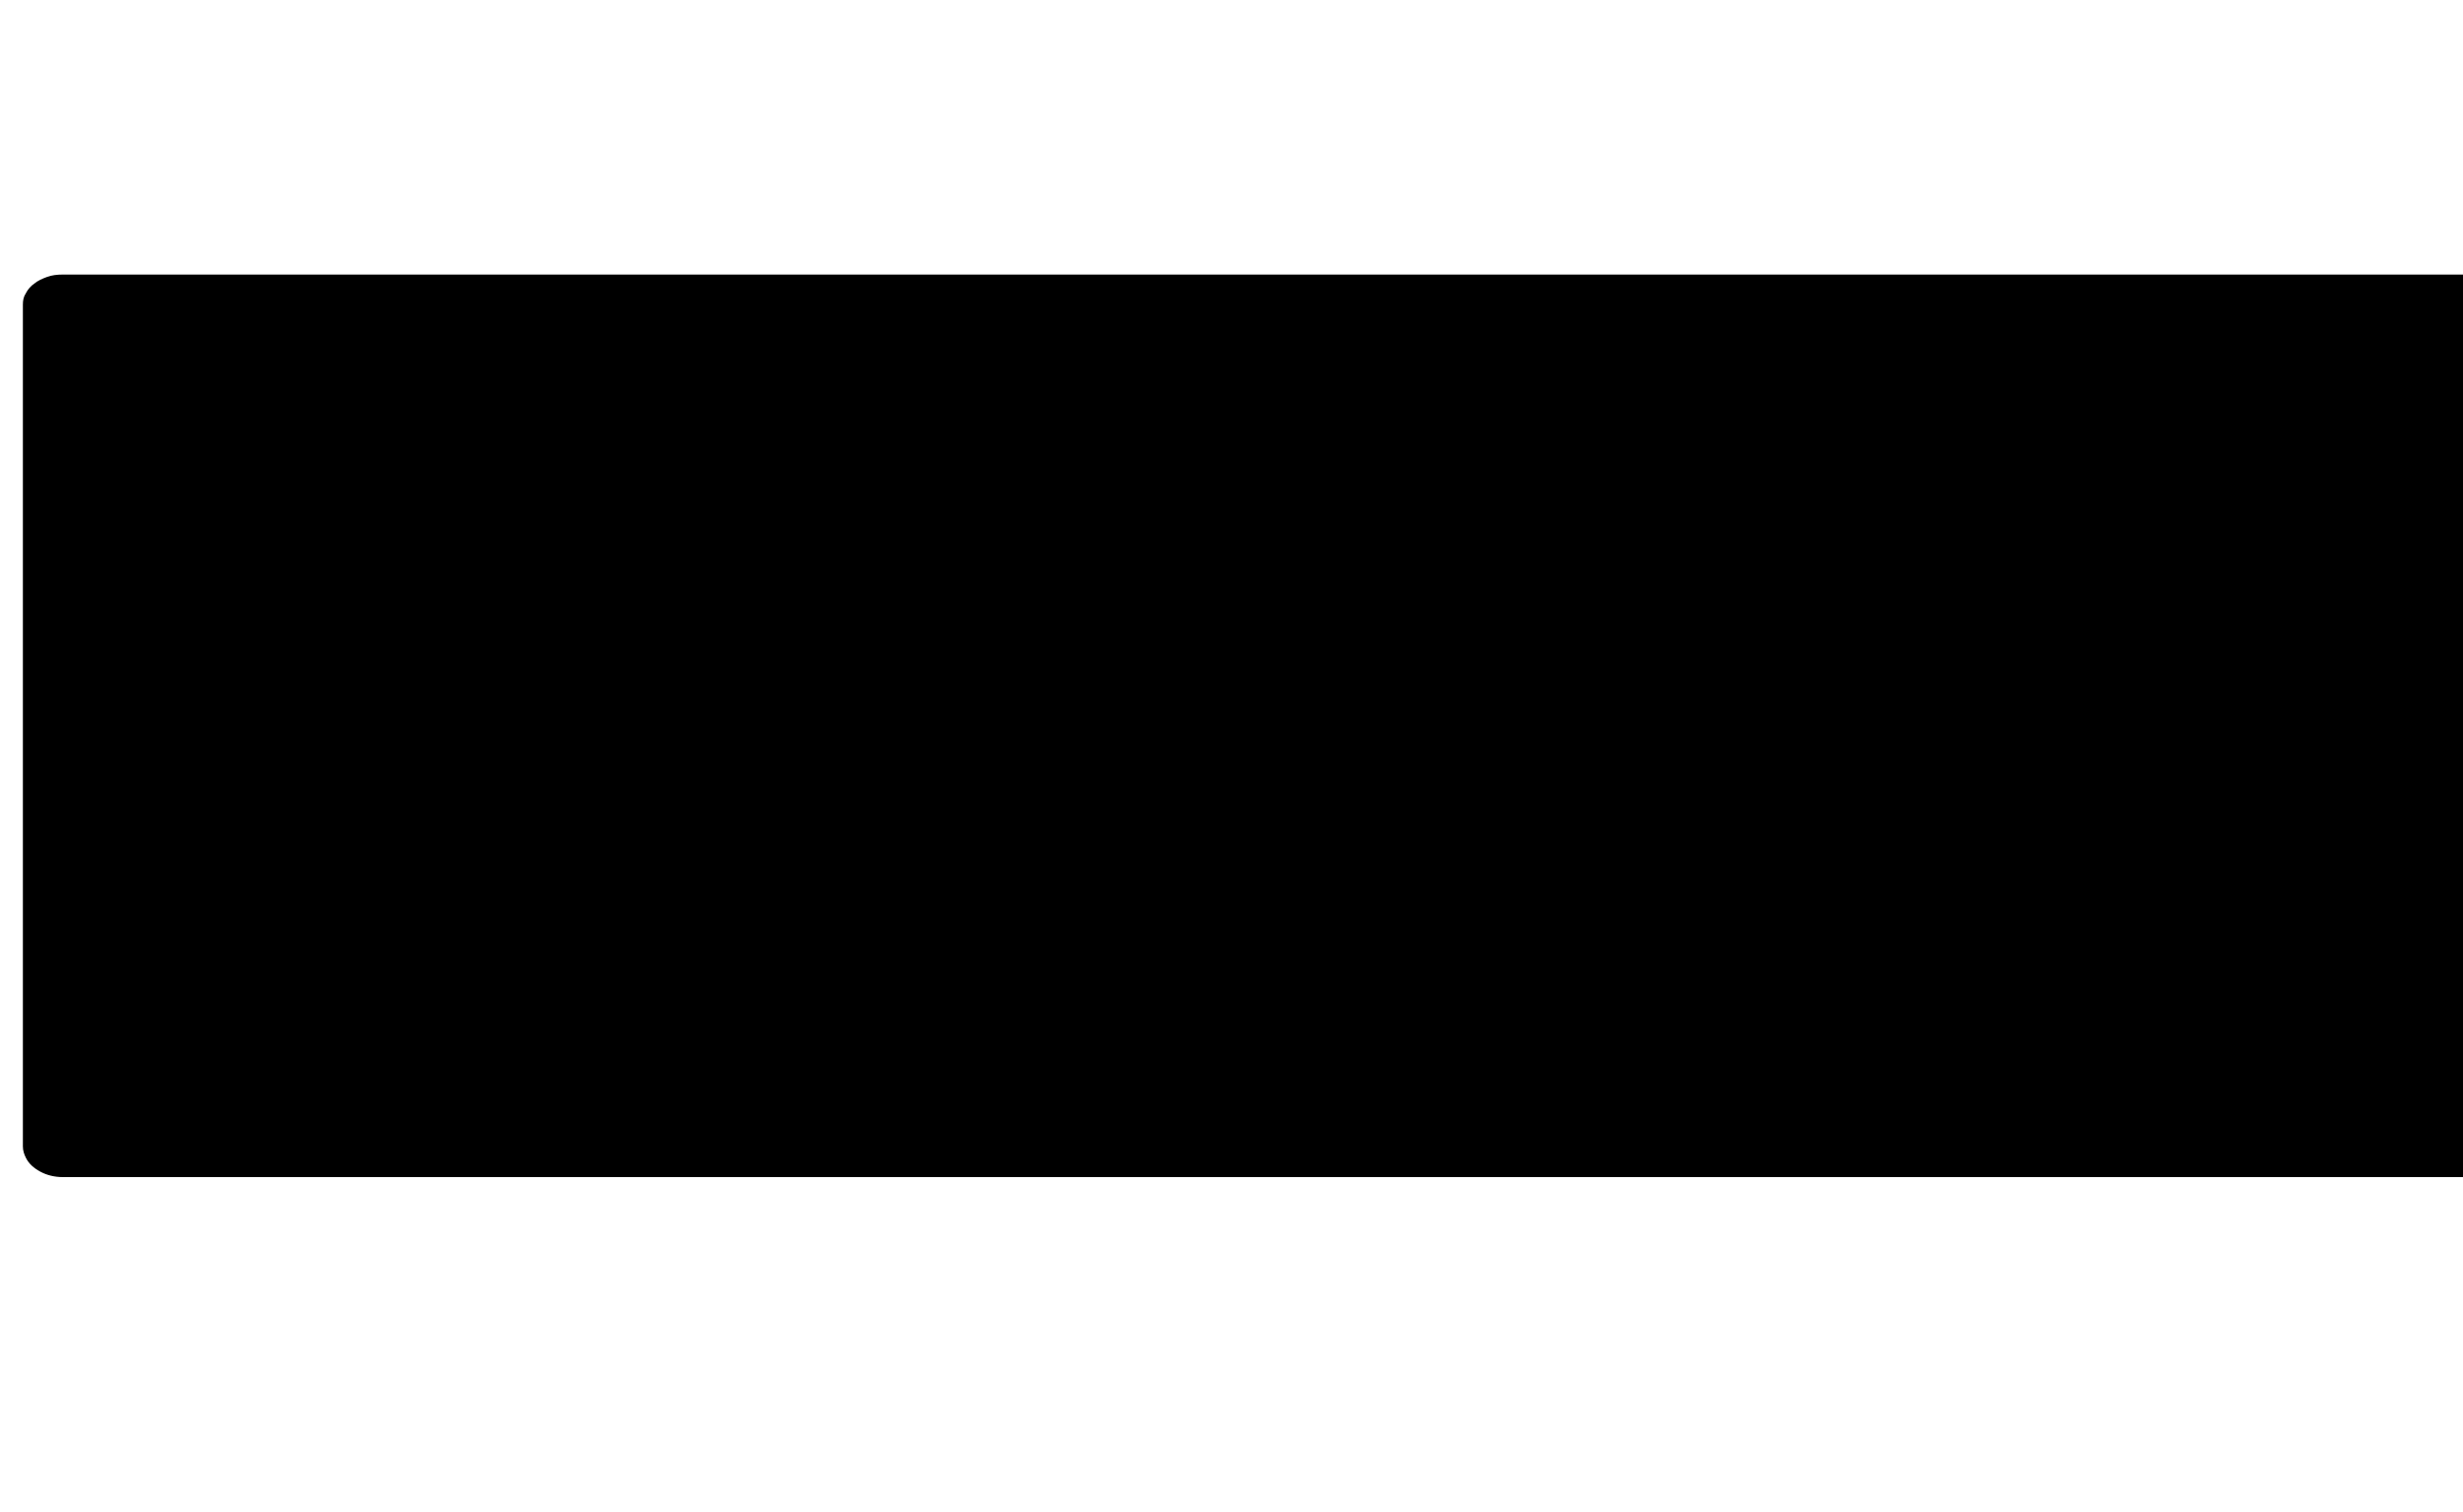
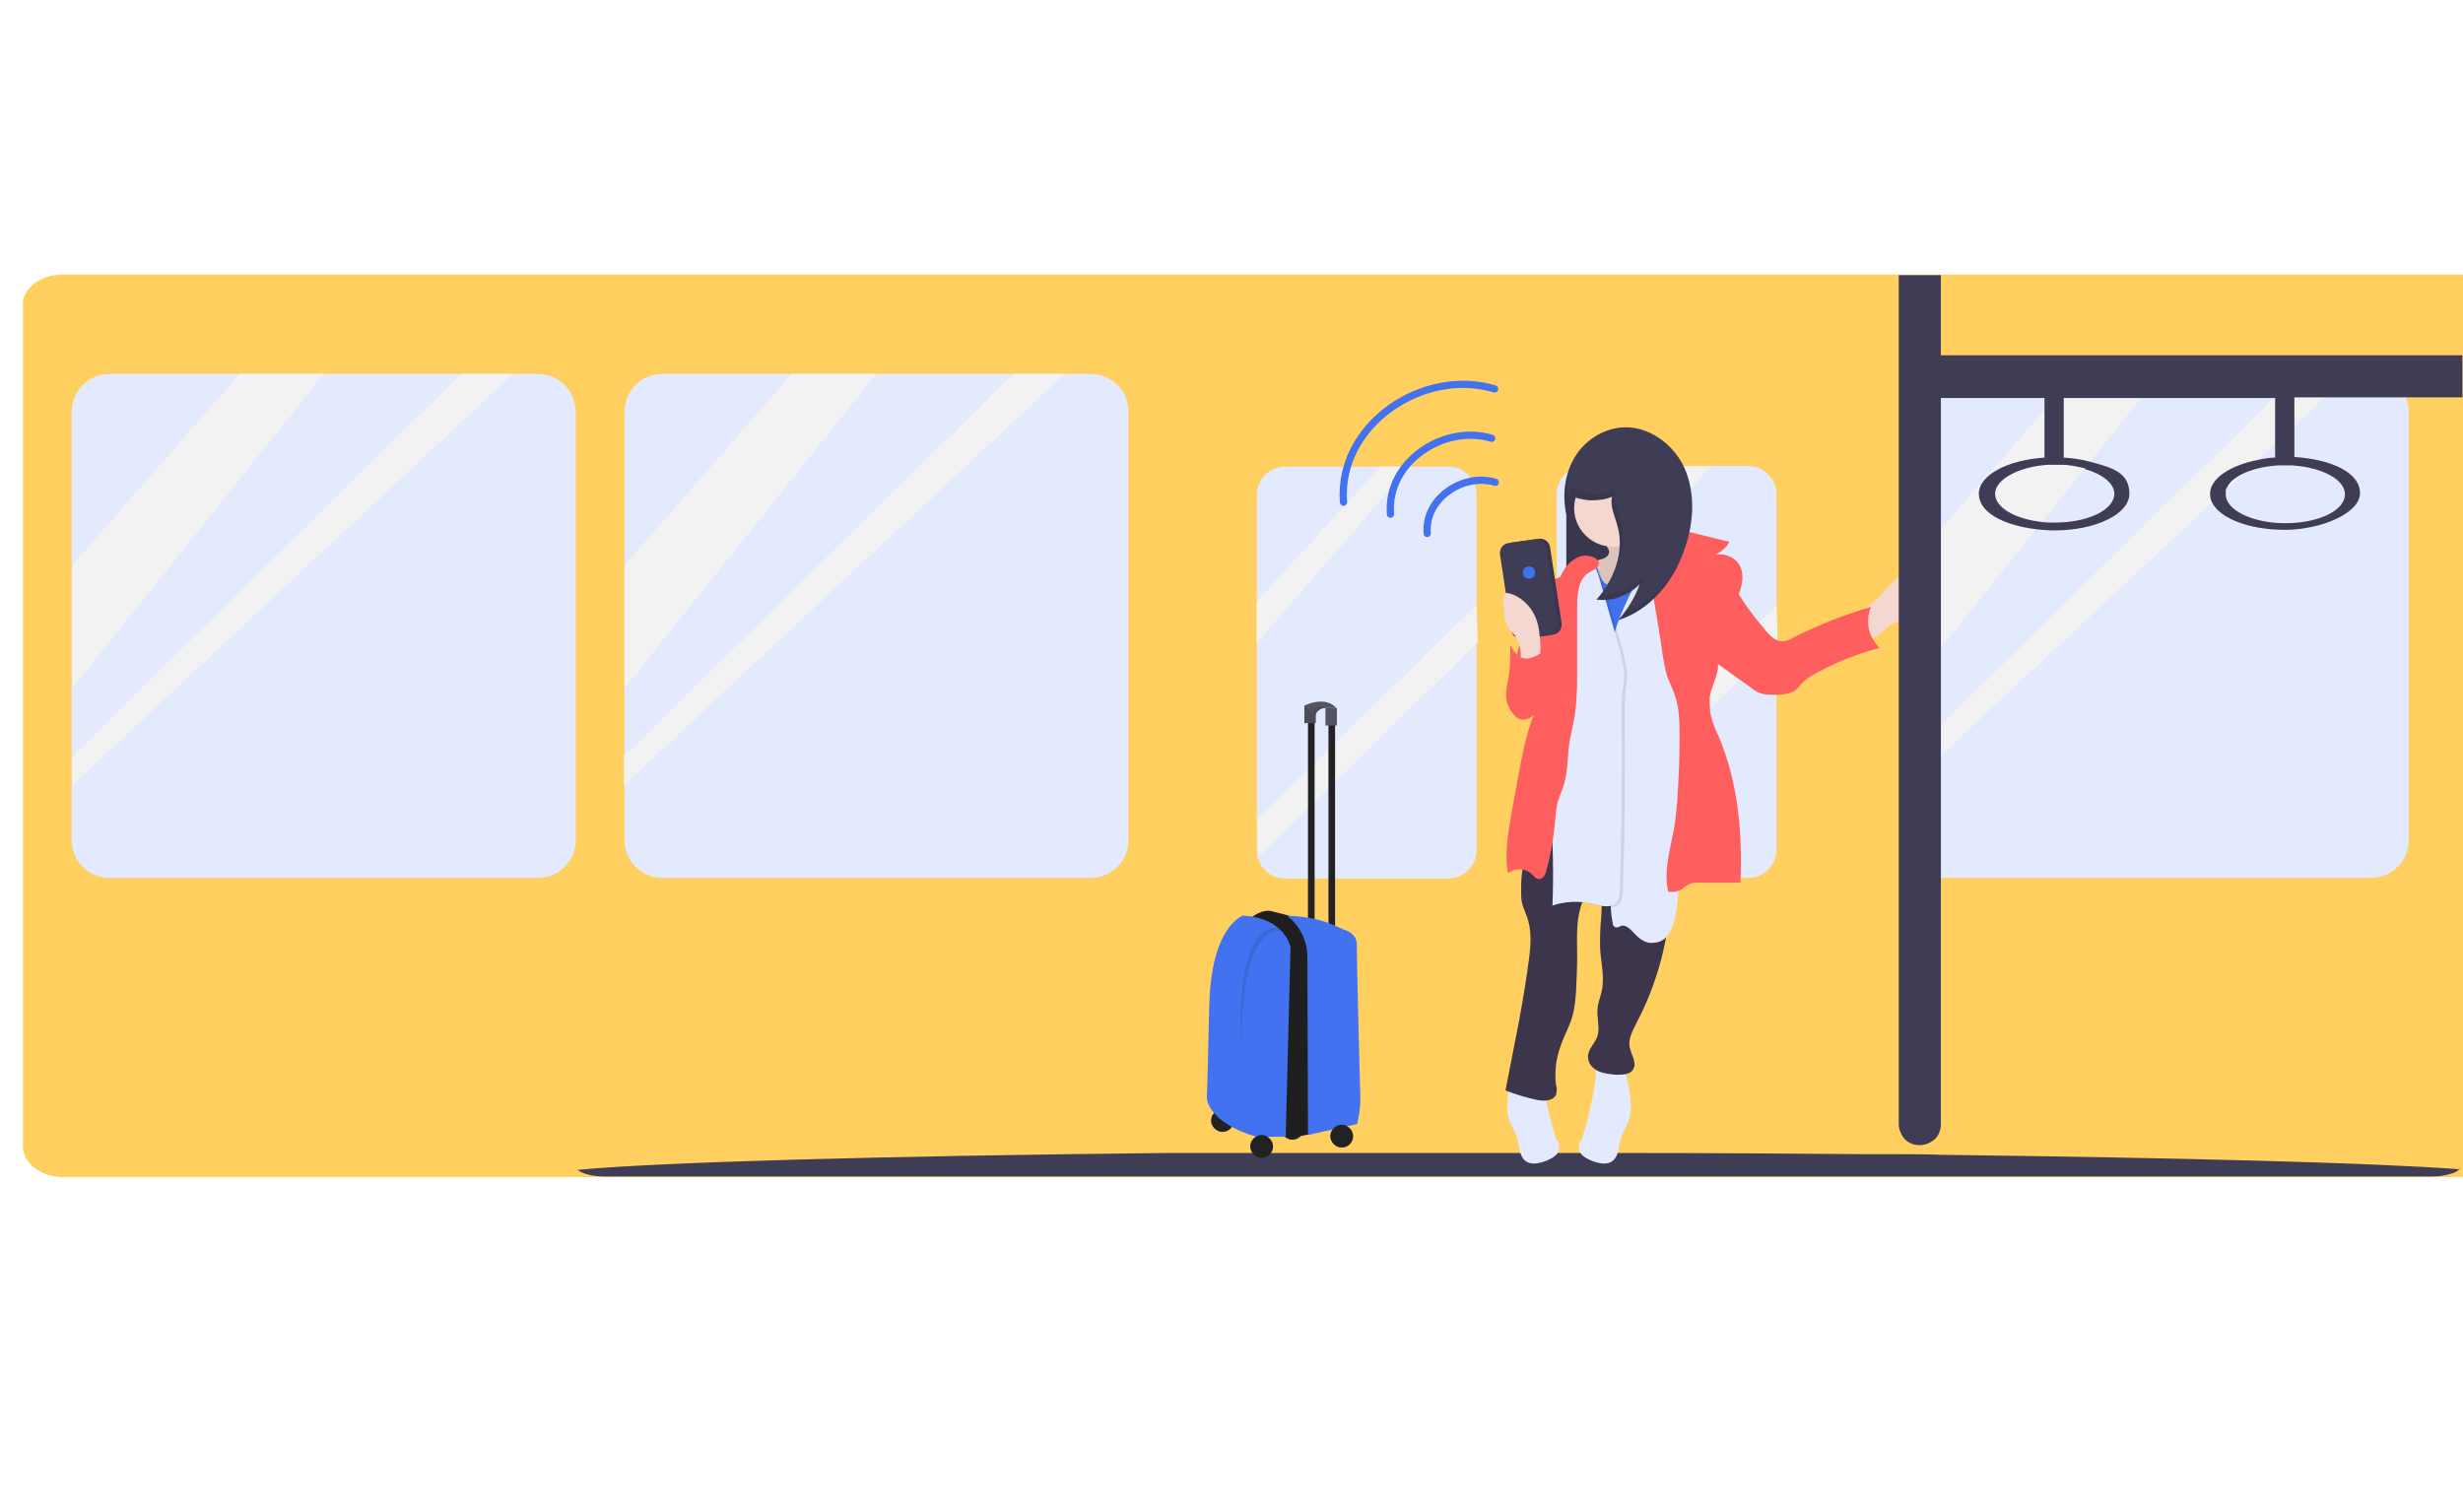
<svg xmlns="http://www.w3.org/2000/svg" id="Layer_1" version="1.1" viewBox="0 0 409 251">
  <defs>
+     <style>
+       .st0 {
+         stroke: #4272ef;
+         stroke-linecap: round;
+         stroke-width: 1.2px;
+       }
+ 
+       .st0, .st1 {
+         fill: none;
+       }
+ 
+       .st2 {
+         fill: #ffcf60;
+       }
+ 
+       .st3 {
+         fill: #e3eafd;
+       }
+ 
+       .st4 {
+         fill: #3c354c;
+       }
+ 
+       .st5 {
+         fill-opacity: 0;
+       }
+ 
+       .st6 {
+         fill-opacity: 0;
+       }
+ 
+       .st7 {
+         fill: #3f3d56;
+       }
+ 
+       .st8 {
+         fill: #f2f2f2;
+       }
+ 
+       .st9 {
+         fill: #535461;
+       }
+ 
+       .st10 {
+         fill: #222;
+       }
+ 
+       .st11 {
+         fill: #4272ef;
+       }
+ 
+       .st12 {
+         fill-opacity: .1;
+       }
+ 
+       .st13 {
+         clip-path: url(#clippath);
+       }
+ 
+       .st14 {
+         fill: #f4d8cf;
+       }
+ 
+       .st15 {
+         fill: #ff5e5e;
+       }
+     </style>
    <clipPath id="clippath">
      <rect class="st1" width="409" height="251" />
    </clipPath>
  </defs>
  <g class="st13">
    <g>
      <path class="st2" d="M426,50.6v139.9c0,.4,0,.7-.2,1.1-.3,1.1-1.1,2.1-2.3,2.8-1.2.7-2.6,1.1-4.2,1.1H10.4c-1.3,0-2.6-.3-3.7-.9-1.1-.6-1.9-1.3-2.4-2.3-.3-.6-.5-1.2-.5-1.9V50.6c0-.7.1-1.3.5-1.9.3-.6.8-1.2,1.4-1.6.6-.5,1.3-.8,2.1-1.1.8-.3,1.7-.4,2.6-.4h408.9c.9,0,1.7.1,2.6.4.8.3,1.5.6,2.1,1.1.6.5,1.1,1,1.4,1.6.3.6.5,1.3.5,1.9Z" />
      <path class="st5" d="M310.3,59.9h-116.9v131.5h116.9V59.9Z" />
      <path class="st3" d="M240.5,77.5h-27.1c-2.6,0-4.7,2.1-4.7,4.7v59c0,2.6,2.1,4.7,4.7,4.7h27.1c2.6,0,4.7-2.1,4.7-4.7v-59c0-2.6-2.1-4.7-4.7-4.7Z" />
      <path class="st3" d="M263.2,145.8h27.1c2.6,0,4.7-2.1,4.7-4.7v-59c0-2.6-2.1-4.7-4.7-4.7h-27.1c-2.6,0-4.7,2.1-4.7,4.7v59c0,2.6,2.1,4.7,4.7,4.7Z" />
      <path class="st3" d="M181.1,62.1h-71.1c-3.5,0-6.3,2.8-6.3,6.3v71.1c0,3.5,2.8,6.3,6.3,6.3h71.1c3.5,0,6.3-2.8,6.3-6.3v-71.1c0-3.5-2.8-6.3-6.3-6.3Z" />
      <path class="st3" d="M89.4,62.1H18.2c-3.5,0-6.3,2.8-6.3,6.3v71.1c0,3.5,2.8,6.3,6.3,6.3h71.1c3.5,0,6.3-2.8,6.3-6.3v-71.1c0-3.5-2.8-6.3-6.3-6.3Z" />
      <path class="st3" d="M322.6,145.8h71.1c3.5,0,6.3-2.8,6.3-6.3v-71.1c0-3.5-2.8-6.3-6.3-6.3h-71.1c-3.5,0-6.3,2.8-6.3,6.3v71.1c0,3.5,2.8,6.3,6.3,6.3Z" />
      <path class="st8" d="M229.2,77.5l-20.5,22.4v6.9l25.4-29.3h-4.9Z" />
      <path class="st8" d="M245.2,100.5l-36.4,35.5.2,6.3,36.4-35.6-.2-6.3Z" />
      <path class="st8" d="M279.1,77.5l-20.5,22.4v6.9l25.4-29.3h-4.9Z" />
      <path class="st8" d="M295,100.5l-36.4,35.5.2,6.3,36.4-35.6-.2-6.3Z" />
      <path class="st8" d="M131.5,62.1l-27.8,31.8v20.4l41.8-52.2h-14.1Z" />
      <path class="st8" d="M39.8,62.1l-27.8,31.8v20.4l41.8-52.2h-14.1Z" />
      <path class="st8" d="M168.3,62.1l-64.7,63.5v4.8l73.2-68.3h-8.6Z" />
      <path class="st8" d="M76.6,62.1L12,125.6v4.8L85.2,62.1h-8.6Z" />
      <path class="st8" d="M344.6,62.3l-27.8,31.8v20.4l41.8-52.2h-14.1Z" />
      <path class="st8" d="M381.5,62.3l-64.7,63.5v4.8l73.2-68.3h-8.6Z" />
      <path class="st6" d="M253.8,59.9h-3.8v131.5h3.8V59.9Z" />
      <path class="st7" d="M408.5,194c-.2.4-.8.8-1.7,1-.9.3-2,.4-3.1.4H100.4c-1,0-1.9-.1-2.7-.3-.8-.2-1.4-.5-1.8-.8,13.8-1.3,50.3-2.3,97.6-2.8,2.6,0,5.3,0,8,0h.5c.6,0,1.3,0,2,0,2.9,0,5.8,0,8.7,0h1s3.5,0,3.5,0h1.2c2.4,0,4.9,0,7.4,0,7.9,0,16,0,24.2,0h20.8c13.8,0,27,.1,39.6.2h4.9c2.4,0,4.7,0,7,.1,40,.5,71.3,1.3,86.2,2.4Z" />
      <path class="st7" d="M271.2,80.5h-11.1v19.2h11.1v-19.2Z" />
      <path class="st12" d="M271.2,80.5h-11.1v19.2h11.1v-19.2Z" />
      <path class="st14" d="M314.8,96.2c.7-.4,1.5-.4,2.3-.3.5,0,.9,0,1.3.3.8.5.9,1.6,1,2.5,0,1.1,0,2.3-.7,3.2-.6.7-1.5.9-2.4,1.1-.6,0-1.2.2-1.8.5-.6.3-1.1.7-1.6,1.2-1,.9-2.4,1.8-3.8,2-.9-1.8-1.1-3.6.3-5.2.8-.9,1.8-1.5,2.7-2.4.9-.8,1.6-2.2,2.7-2.8Z" />
      <path class="st3" d="M262.4,189.5c-.2.4-.2.8-.2,1.2,0,1,1,1.6,1.9,2,1.2.5,2.7.9,3.7.1,1.1-.9,1-2.6,1.4-4,.3-.8.8-1.5,1.1-2.3.9-2.1.4-4.6,0-6.8l-.7-3.3c0-.3-.1-.5-.3-.7-.5-.4-2.9-.6-3.5-.2-1,.7-.7,3-.9,4.1-.5,3.4-1.3,6.7-2.3,9.9Z" />
      <path class="st3" d="M258.7,189.5c.2.4.2.8.2,1.2,0,1-1,1.6-1.9,2-1.2.5-2.7.9-3.7.1-1.1-.9-1-2.6-1.4-4-.3-.8-.8-1.5-1.1-2.3-.9-2.1-.4-4.6,0-6.8l.7-3.3c0-.3.1-.5.3-.7.5-.4,2.9-.6,3.5-.2,1,.7.7,3,.9,4.1.5,3.4,1.3,6.7,2.3,9.9Z" />
      <path class="st14" d="M266.8,90.8c.2.2.3.4.4.7.1.6-.4,1.1-1,1.3-.6.2-1.2.3-1.7.6-.5.4-.9,1-1.1,1.6-1.1,3.1.1,6.9,3,8.4,2,1,4.4.9,6.6.7.3,0,.6,0,.9-.2.3-.2.5-.4.7-.7,1.2-1.6,2.1-3.4,2.5-5.4.4-2,.4-4-.1-6,0-.2,0-.3-.2-.5-.6-.8-2,.2-2.8-.4-.3-.2-.4-.5-.5-.8-.6-1.3-.9-2.7-1.1-4.1,0-.2-3.7,1.2-4,1.4-1.2.6-1.3,0-2.2,1.1,1,.3-.1,1.3.7,2.2Z" />
      <path class="st12" d="M266.8,90.8c.2.2.3.4.4.7.1.6-.4,1.1-1,1.3-.6.2-1.2.3-1.7.6-.5.4-.9,1-1.1,1.6-1.1,3.1.1,6.9,3,8.4,2,1,4.4.9,6.6.7.3,0,.6,0,.9-.2.3-.2.5-.4.7-.7,1.2-1.6,2.1-3.4,2.5-5.4.4-2,.4-4-.1-6,0-.2,0-.3-.2-.5-.6-.8-2,.2-2.8-.4-.3-.2-.4-.5-.5-.8-.6-1.3-.9-2.7-1.1-4.1,0-.2-3.7,1.2-4,1.4-1.2.6-1.3,0-2.2,1.1,1,.3-.1,1.3.7,2.2Z" />
      <path class="st4" d="M254.1,128.9c.2,2.1.4,4.1.5,6.2,0,2,.1,4-.5,5.9-.3,1.1-.9,2-1.2,3.1-.3,1.3-.3,2.6-.3,3.9,0,.8,0,1.5.2,2.2.2.7.5,1.3.7,1.9.9,2.3.7,4.8.4,7.2-.6,4.6-1.4,9.1-2.3,13.6l-1.6,8.2c1.7.7,3.5,1.2,5.3,1.6,1.1.2,2.6.2,3.1-.9.1-.5.2-1,0-1.5-.3-2.3,0-4.6.8-6.7.6-1.8,1.6-3.4,2-5.2.3-1.1.4-2.3.5-3.5.1-2,.2-4.1.2-6.1,0-2.8-.2-5.6.6-8.2,1.1-3.5,3.9-6.5,3.5-10.1,0,4,.1,7.9-.1,11.9-.2,1.6-.2,3.3-.2,4.9.1,2.4.8,4.9.3,7.2-.2,1-.6,1.9-.7,2.9-.2,1.5.4,3.2,0,4.6-.4,1.3-1.7,2.3-1.6,3.6,0,1,.8,1.9,1.7,2.3.9.4,1.9.5,2.9.6,1.1,0,2.4,0,2.9-.9.7-1.1-.4-2.5-.6-3.8-.2-1.3.5-2.6,1.1-3.8,3.5-6.6,5.5-14,5.7-21.5,0-2.3,0-4.5,0-6.8,0-5.2.7-10.4,1.9-15.4-8.5-.3-17.2-.2-25.3,2.7Z" />
      <path class="st14" d="M267.8,90.8c3.6,0,6.4-2.9,6.4-6.4s-2.9-6.4-6.4-6.4-6.4,2.9-6.4,6.4,2.9,6.4,6.4,6.4Z" />
      <path class="st11" d="M272.7,93.8c-.7,1.3-1.6,2.5-2.8,3.2-1.3.6-3.1.5-3.9-.7-.6-.9-.6-2.3-1.6-2.8-.8-.4-1.8,0-2.3.7-.5.7-.7,1.6-.8,2.5-.2,2.2-.3,4.3-.2,6.5.1,10.5,1,21.1.8,31.6,0,1.6,0,3.3-.3,4.9,3.9-1,7.8-2,11.8-2.2,1.9-.1,3.9,0,5.8-.3,1.3-.2,2.6-.5,3.9-.8.2,0,.3-.1.5-.2.1-.1.2-.3.2-.5.4-3.7-.9-7.4-1.5-11.1-.5-3.5-.4-7-.9-10.5-.6-4.9-2.4-9.6-2.4-14.5,0-1.8.3-3.6-.1-5.3-.3-1.4-1.4-3.4-3-3.6-1.8-.3-2.5,2.1-3.2,3.3Z" />
      <path class="st3" d="M272,96.1c-2,3.9-4,7.9-4.6,12.3-.6,3.9,0,7.9-.5,11.9-.6,5-2.9,10.2-1.3,15,.3,1.1.9,2.1,1.2,3.2,1.6,4.7,0,10,1,14.8,0,.1,0,.2.1.4,0,.1.2.2.3.3.3.1.6,0,.9-.2,1.2-.4,2.1,1.2,3.1,2,.5.4,1.1.7,1.7.8.6,0,1.3,0,1.9-.3,1.8-.9,2.3-3.3,2.6-5.3,1.2-9.7,2-19.5,2.2-29.3,0-2.2,0-4.5-.3-6.7-.4-2.7-1.5-5.2-2-7.9-.9-4.3-.5-8.7-.3-13,0-1.3-.3-5-2.5-3.8-1.7.9-2.6,4.2-3.4,5.8Z" />
      <path class="st12" d="M262.1,107.1c0,1.4,0,2.8-.5,4.1-.4,1.3-1.3,2.5-1.9,3.7-1.6,3-2.2,6.5-2.3,9.9,0,3.4.3,6.8.6,10.2.4,5.2.5,10.4.3,15.6,2.1-.7,4.4-.8,6.6-.3,1.3.3,2.8.8,3.8,0,.7-.6.8-1.7.8-2.6.3-9.6.4-19.2.3-28.8,0-1.3,0-2.5.1-3.8.1-1,.3-1.9.3-2.9s-.4-2.7-.7-4l-3.4-11.9c-.2-.8-.5-1.6-1-2.2-.5-.6-2.2-1.4-2.8-.6-.6.7-.1,3.1-.2,3.9v9.7Z" />
      <path class="st3" d="M261.6,106.9c0,1.4,0,2.8-.5,4.1-.4,1.3-1.2,2.5-1.9,3.7-1.6,3-2.2,6.5-2.3,9.9,0,3.4.3,6.8.6,10.2.4,5.2.5,10.4.3,15.6,2.1-.7,4.4-.8,6.6-.3,1.3.3,2.8.8,3.8,0,.7-.6.8-1.7.8-2.6.3-9.6.4-19.2.3-28.8,0-1.3,0-2.5.1-3.8.2-1,.3-1.9.3-2.9,0-1.4-.4-2.7-.7-4l-3.4-11.9c-.2-.8-.5-1.6-1-2.2-.5-.6-2.2-1.4-2.8-.6-.6.7-.1,3.1-.2,3.9v9.6Z" />
      <path class="st15" d="M263,92.3c-1.7.2-3.1,1.7-3.8,3.3-.7,1.6-.9,3.4-1.4,5-.9,2.9-2.8,5.5-3.1,8.5-.3,2.8.9,5.7.3,8.5-.2.7-.4,1.5-.7,2.2-1.1,3.2-1.7,6.5-2.3,9.8l-.9,4.9c-.6,3.5-1.3,7-.7,10.5.6-.4,1.4-.7,2.1-.6.8,0,1.5.4,2,.9.3.3.6.7,1,.7.7.1,1.2-.8,1.3-1.5.7-2.5,1.1-5,1.4-7.6.1-1.4.2-2.8.6-4.1.3-.8.6-1.6.9-2.5.6-2,.6-4.1.8-6.1.2-1.8.7-3.5,1-5.3.3-2.2.4-4.3.4-6.5v-12.5c.1-1.6.3-3.4,1.5-4.5.6-.5,2.3-1,2.1-2-.2-.9-1.9-1.2-2.7-1.1Z" />
      <path class="st15" d="M273.3,91.1c1.9-1.4,3.9-2.9,6.3-2.8.8,0,1.5.2,2.3.4l5.3,1.3c-.5.9-1.3,1.6-2.3,2.1.9-.1,1.7,0,2.5.4.8.4,1.4,1.1,1.7,1.9.7,1.9-.2,4.1-1.1,5.9-1.5,3.2-2.7,6.6-2.7,10.2,0,1.8-1.2,3.6-1.4,5.4,0,1.1,0,2.3.3,3.3.3,1.1.7,2.1,1.2,3.1,3.2,7.6,4,16,3.6,24.3h-7.2c-.4,0-.8,0-1.2.2-.5.2-.8.5-1.2.8-.7.5-1.5.6-2.4.5-.8-3.5.4-7.1,1-10.6.3-1.9.5-3.9.6-5.8.2-3.1.3-6.2.3-9.3,0-2.3,0-4.7-.8-7-.4-1.1-.9-2.1-1.3-3.2-.3-1.1-.5-2.2-.7-3.4-.8-5.9-2-11.7-2.8-17.6Z" />
      <path class="st15" d="M257.9,96.1c-.5.4-.7,1.1-.9,1.7-.6,1.6-1.9,2.8-2.7,4.3-.5.9-.9,1.8-1.2,2.8-1.1,3.2-2.2,6.5-1.8,9.8,0,.7.3,1.5.8,2.1,1.2,1.2,3.3.4,4.2-.9.9-1.4.9-3.1,1.1-4.7.3-3.1,1.2-6.1,1.9-9.1.4-1.5.6-3.1.8-4.6,0-.5.3-1.5-.1-1.8-.3-.2-1.7.4-2,.6Z" />
      <path class="st15" d="M293.1,104.6c.8,1,1.8,2,3,1.9.6,0,1.2-.3,1.7-.6,4.1-2.1,8.5-3.8,12.9-5.1-.5,1.1-.6,2.4-.4,3.6.3,1.2.9,2.3,1.8,3.2-3.7,1-7.3,2.4-10.7,4.3-.7.4-1.4.8-2,1.4-.4.4-.8.9-1.2,1.3-1,.7-2.3.8-3.5.8-.7,0-1.5,0-2.2-.2-.7-.2-1.3-.6-1.9-1.1l-8.8-6.3c-.1,0-.3-.2-.4-.3,0-.1-.2-.3-.2-.4,0-.2,0-.3,0-.5,0-.1.1-.3.2-.4l2.8-5c.6-1.1,1.4-3,2.9-3.2,1.5-.2,2,1.4,2.8,2.5,1,1.4,2.1,2.8,3.2,4.1Z" />
      <path class="st7" d="M255.4,89.5l-4.3.6c-.9.1-1.6,1-1.4,2l1.9,12.5c.1.9,1,1.6,2,1.4l4.3-.6c.9-.1,1.6-1,1.4-2l-1.9-12.5c-.1-.9-1-1.6-2-1.4Z" />
      <path class="st12" d="M255.4,89.5l-4.3.6c-.9.1-1.6,1-1.4,2l1.9,12.5c.1.9,1,1.6,2,1.4l4.3-.6c.9-.1,1.6-1,1.4-2l-1.9-12.5c-.1-.9-1-1.6-2-1.4Z" />
      <path class="st7" d="M254.8,89.6l-4.3.6c-.9.1-1.6,1-1.4,2l1.9,12.5c.1.9,1,1.6,2,1.4l4.3-.6c.9-.1,1.6-1,1.4-2l-1.9-12.5c-.1-.9-1-1.6-2-1.4Z" />
      <path class="st11" d="M253.7,96.1c.5.1,1.1-.2,1.2-.8.1-.5-.2-1.1-.8-1.2-.5-.1-1.1.2-1.2.8-.1.5.2,1.1.8,1.2Z" />
      <path class="st14" d="M251.7,105.7c-.4-.5-.9-.9-1.2-1.4-.4-.7-.7-1.5-.7-2.3-.1-.9-.2-1.8-.2-2.7,0-.1,0-.2,0-.3,0-.1.1-.2.2-.3,0,0,.2-.1.3-.2.1,0,.2,0,.3,0,1.3.3,2.4,1,3.3,2,1.1,1.2,1.7,2.8,1.9,4.4.1.8.2,1.7.2,2.5v3.4c-.7,0-1.9.2-2.7,0-1.1-.3-.7-.1-.6-1.2.1-1.4,0-2.7-.9-3.9Z" />
      <path class="st15" d="M254,109.4c-.5,0-.9,0-1.4-.2-.9-.4-1.4-1.3-1.8-2.1,0,1.8,0,3.7-.3,5.5-.2,1-.4,1.9-.4,2.9,0,1.2.5,2.4,1.4,3.3.2.3.5.5.8.6.7.3,1.5,0,2.1-.4.9-.6,1.6-1.4,2.1-2.4.6-1.4.6-3,.6-4.5,0-1.4.5-2.9.5-4.3-1.1-.1-2.3,1.4-3.7,1.5Z" />
      <path class="st7" d="M260.4,82.1c1.1.6,2.4.9,3.6,1,1.3,0,2.5-.1,3.7-.6-.4,1.6.5,3.3.9,4.9,1.2,4.3-.6,8.9-3.5,12.2,1.3.1,2.7,0,3.9-.5,1.3-.5,2.4-1.2,3.3-2.1-.8,2.2-2,4.2-3.6,6,5.5-1.7,9.5-6.8,11.2-12.3,1.4-4.2,1.6-9-.2-13-1.8-4-6.1-7.1-10.5-6.7-3.2.3-6.2,2.3-7.8,5.1-1.6,2.8-2,6.2-1.3,9.4l.2-3.3Z" />
      <path class="st12" d="M268.7,87.4c.6,2.3.4,4.7-.4,6.9,1.1-2.6,1.6-5.4.8-8-.4-1.6-1.3-3.2-.9-4.9-1.2.5-2.4.7-3.7.6-1.3,0-2.5-.4-3.6-1v1.3c1,.5,2.2.8,3.4.8,1.2,0,2.4-.2,3.5-.6-.4,1.6.5,3.2.9,4.9Z" />
      <path class="st12" d="M261,77c-1.2,2.6-1.5,5.6-.8,8.4l.2-2.7c-.2-1.9,0-3.8.6-5.6Z" />
      <path class="st12" d="M272.9,95.9c-.9.9-2,1.6-3.1,2.1-1.2.5-2.5.7-3.7.6-.3.4-.6.7-.8,1.1,1.3.1,2.7,0,3.9-.5,1.3-.5,2.4-1.2,3.3-2.1.2-.4.3-.7.5-1.1Z" />
      <path class="st12" d="M269.9,101.7c-.3.5-.7.9-1.1,1.3,5.2-1.6,9-6.3,10.9-11.4-1.9,4.5-5.3,8.4-9.9,10.1Z" />
      <path class="st7" d="M322.3,59.1v-13.4h-7v141c0,.9.4,1.8,1,2.5.7.7,1.6,1,2.5,1s1.8-.4,2.5-1c.7-.7,1-1.6,1-2.5v-120.6h17.2v9.9c-6.1.4-10.9,2.9-10.9,6s4,5.2,9.5,5.9c1,.1,2,.2,3,.2,6.9,0,12.5-2.7,12.5-6.1s-2.6-4.3-6.5-5.3c-1.4-.4-2.9-.6-4.4-.7v-9.9h35.1v9.9c-1,0-2,.2-2.9.4-4.6.9-7.9,3.1-7.9,5.6,0,.5.1,1,.3,1.4,1.3,2.7,6.2,4.6,12.1,4.6s12.5-2.7,12.5-6.1-4.7-5.6-10.9-6v-9.9h27.9v-7h-86.7ZM389.4,82.1c0,2.7-4.4,4.8-9.9,4.8s-9.9-2.2-9.9-4.8,0-.5.1-.8c.3-1.1,1.4-2,2.9-2.7,1.8-.8,3.8-1.2,5.7-1.3h2.3c4.9.3,8.8,2.3,8.8,4.8ZM346.2,77.9c2.9.8,4.9,2.4,4.9,4.1,0,2.7-4.4,4.8-9.9,4.8-.7,0-1.4,0-2.1-.1-4.5-.5-7.8-2.4-7.8-4.7s3.8-4.5,8.8-4.8h2.3c1.3,0,2.6.3,3.9.6h0Z" />
      <path class="st10" d="M218.3,119.7h-1.1v34.3h1.1v-34.3Z" />
      <path class="st10" d="M221.7,119.7h-1.1v34.3h1.1v-34.3Z" />
      <path class="st10" d="M214.6,189.3c1.1,0,1.9-.9,1.9-1.9s-.9-1.9-1.9-1.9-1.9.9-1.9,1.9.9,1.9,1.9,1.9Z" />
      <path class="st10" d="M207.8,152.4s1.9-1.6,3.6-1c1.7.5,6.1,1.1,6.8,3.8.8,2.8,0,33,0,33,0,0-3.7,1-4.7.5-1-.5-.9-5-.9-5l-.3-26.8-4.5-4.4Z" />
      <path class="st12" d="M207.8,152.4s1.9-1.6,3.6-1c1.7.5,6.1,1.1,6.8,3.8.8,2.8,0,33,0,33,0,0-3.7,1-4.7.5-1-.5-.9-5-.9-5l-.3-26.8-4.5-4.4Z" />
      <path class="st11" d="M225.3,186.7l-8.1,1.8v-1.4c0,0-.1-28.2-.1-28.2,0-1.3-.3-2.6-.9-3.8-.6-1.2-1.4-2.2-2.5-3,0,0,4.2,0,7.4,1.4.7.3,1.4.6,2.1.9.9.3,2.1,1,2.1,2.4,0,1.8.4,19.2.6,25.6,0,1.5-.2,3-.6,4.5h0Z" />
      <path class="st9" d="M218.5,117.2h-1.9v2.9h1.9v-2.9Z" />
      <path class="st12" d="M218.5,117.2h-1.9v2.9h1.9v-2.9Z" />
      <path class="st9" d="M222,117.6h-1.9v2.9h1.9v-2.9Z" />
      <path class="st9" d="M222,117.6h-1.9c-.4,0-.7.1-1,.3-.3.2-.5.5-.7.8,0,0,0,.1,0,.2l-.4-.4-.9-.8-.5-.5s3.5-1.8,5.4.5Z" />
      <path class="st10" d="M222.8,190.6c1.1,0,1.9-.9,1.9-1.9s-.9-1.9-1.9-1.9-1.9.9-1.9,1.9.9,1.9,1.9,1.9Z" />
      <path class="st10" d="M203,188c1.1,0,1.9-.9,1.9-1.9s-.9-1.9-1.9-1.9-1.9.9-1.9,1.9.9,1.9,1.9,1.9Z" />
      <path class="st11" d="M206.6,152s-5.5,1.4-5.8,15.2-.4,15.2-.4,15.2c0,0,.1,4,8.2,6.4h4.9l.8-31.5s-.9-4.8-7.7-5.2Z" />
      <path class="st12" d="M206.1,173.3s-1.4-19.2,6.1-19.3l.7.7s-6.6-2.4-6.8,18.6Z" />
      <path class="st10" d="M209.5,192.3c1.1,0,1.9-.9,1.9-1.9s-.9-1.9-1.9-1.9-1.9.9-1.9,1.9.9,1.9,1.9,1.9Z" />
      <path class="st12" d="M220.1,117.6h0c-.4,0-.7.1-1,.3-.3.2-.5.5-.7.8,0,0,0,.1,0,.2l-.4-.4s0,0,0-.1c0-.3.2-.5.4-.7.2-.2.5-.3.7-.3.3,0,.6,0,.8,0,0,0,.2.1.2.2Z" />
      <path class="st0" d="M237,88.6c-.5-5.8,6-10.1,11.3-8.5" />
      <path class="st0" d="M230.9,85.4c-.7-8.7,8.9-15,16.8-12.6" />
      <path class="st0" d="M223.1,83.4c-1-12.9,13.3-22.4,25.1-18.8" />
    </g>
  </g>
</svg>
